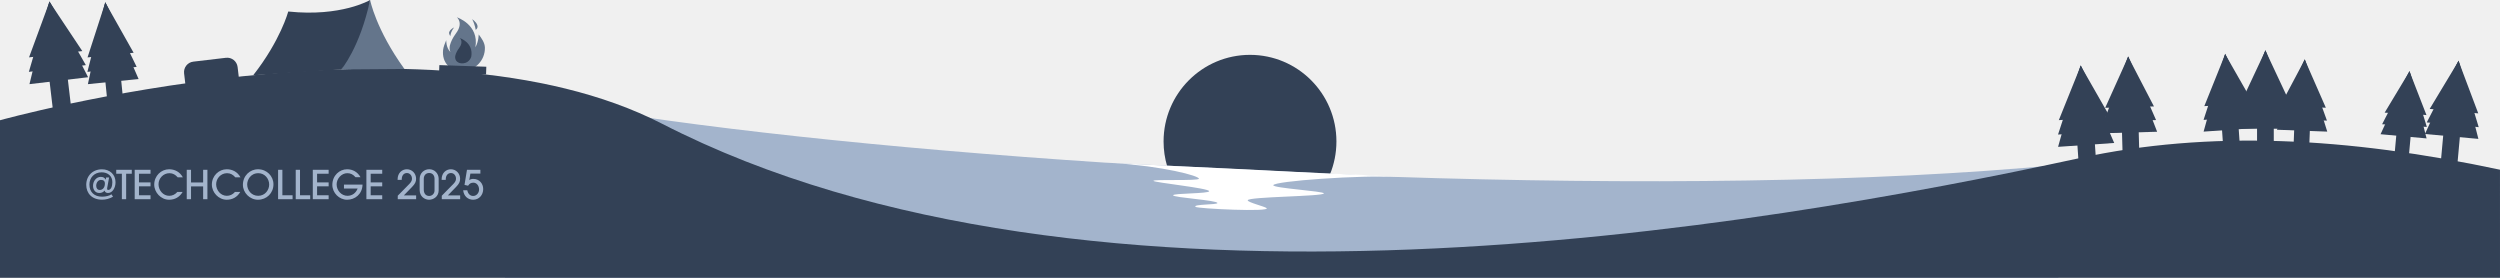
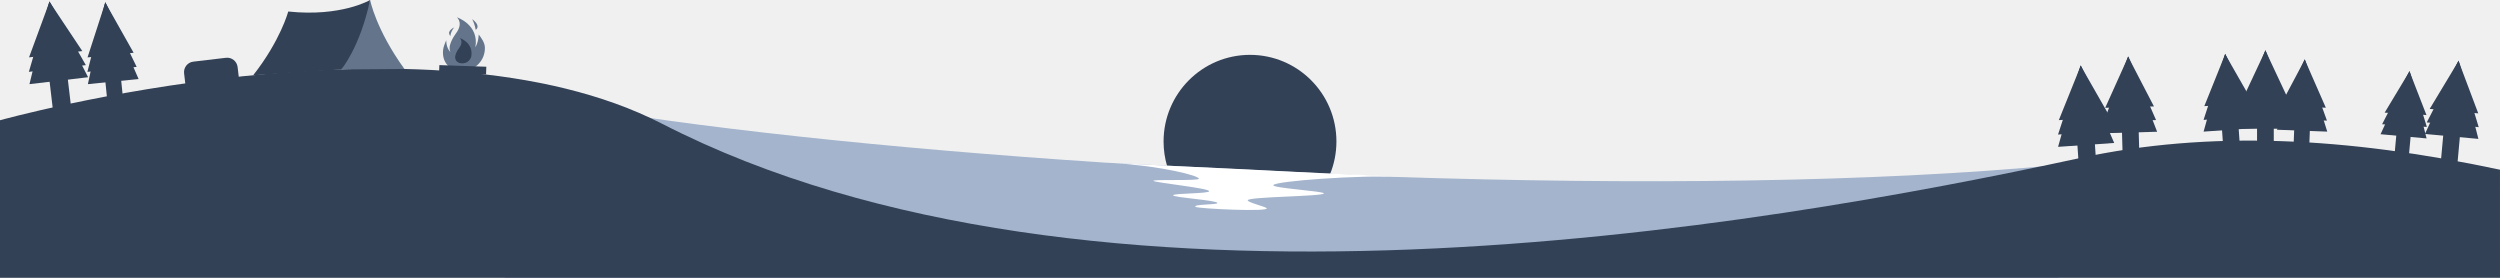
<svg xmlns="http://www.w3.org/2000/svg" width="1512" height="168" viewBox="0 0 1512 168" fill="none">
  <g clip-path="url(#clip0_123_33940)">
    <g clip-path="url(#clip1_123_33940)">
      <path d="M808.271 85.56C808.271 92.628 806.868 99.377 804.332 105.523L705.899 100.523C704.483 95.784 703.729 90.772 703.729 85.56C703.729 56.626 727.128 33.177 756 33.177C784.872 33.177 808.271 56.626 808.271 85.56Z" fill="#334156" />
      <path d="M804.332 105.523C804.332 105.523 804.32 105.547 804.32 105.558C771.203 104.235 738.285 102.604 705.946 100.701C705.934 100.642 705.911 100.583 705.899 100.523L804.332 105.523Z" fill="#334156" />
      <path d="M842.509 106.953C987.341 111.752 1132.69 110.499 1244.92 99.708V168H305.384C305.384 145.236 317.602 58.766 338.525 62.584C415.847 76.696 535.498 89.638 668.146 98.349L842.509 106.953Z" fill="#A3B4CC" />
      <path d="M1512 168H0V72.724C0 72.724 257.064 1.17 400.362 74.804C659.595 208.02 1064.12 137.518 1257.84 95.606C1336.06 78.681 1419.23 82.865 1511.99 102.639" fill="#334156" />
      <path d="M206.408 41.994C206.408 41.994 215.466 24.785 223.84 0C223.84 0 227.319 17.835 244.597 41.71L206.408 42.006V41.994Z" fill="#64758B" />
      <path d="M223.84 0C223.84 0 206.408 10.342 174.34 6.962C174.34 6.962 169.634 24.513 153.158 45.469L206.408 42.006C206.408 42.006 217.636 28.957 223.84 0.012V0Z" fill="#334156" />
      <path d="M289.509 20.802C289.509 20.802 289.568 25.01 287.504 28.615C289.934 14.845 276.323 10.472 276.323 10.472C276.323 10.472 280.51 13.829 275.769 20.188C273.634 23.048 272.608 25.518 272.125 27.374C271.771 28.745 271.877 30.175 272.396 31.463C269.636 28.686 269.896 24.265 269.896 24.265C269.058 26.097 268.138 28.639 267.973 30.222C267.195 37.834 272.148 43.117 279.767 42.952C287.398 42.774 293.436 36.439 293.271 28.792C293.201 25.79 291.196 23.06 289.521 20.838L289.509 20.802Z" fill="#64758B" />
      <path d="M274.649 16.606C274.649 16.606 272.408 17.505 271.688 19.384C271.299 20.389 272.361 21.913 272.361 21.913C272.361 21.913 272.396 19.455 274.637 16.606H274.649Z" fill="#64758B" />
      <path d="M288.672 15.165C288.023 13.214 285.57 11.607 285.57 11.607C287.386 15.07 287.681 18.072 287.681 18.072C287.681 18.072 289.332 17.115 288.672 15.165Z" fill="#64758B" />
      <path d="M294.127 40.356L265.721 39.372L265.56 44.037L293.966 45.022L294.127 40.356Z" fill="#334156" />
      <path d="M1258.42 39.773L1244.73 88.811L1278.67 86.471L1258.42 39.773Z" fill="#334156" />
      <path d="M1266.96 86.656L1256.39 87.383L1257.56 104.505L1268.13 103.777L1266.96 86.656Z" fill="#334156" />
      <path d="M1258.39 39.453L1244.7 81.376L1277.69 79.107L1258.39 39.453Z" fill="#334156" />
      <path d="M1258.42 39.773L1245.18 72.654L1276.01 70.538L1258.42 39.773Z" fill="#334156" />
      <path d="M1287.12 34.347L1272.18 80.584L1304.63 79.686L1287.12 34.347Z" fill="#334156" />
      <path d="M1293.46 78.618L1283.35 78.901L1283.81 95.276L1293.91 94.993L1293.46 78.618Z" fill="#334156" />
      <path d="M1287.11 34.04L1272.44 73.504L1303.98 72.618L1287.11 34.04Z" fill="#334156" />
      <path d="M1287.12 34.347L1273.23 65.195L1302.71 64.368L1287.12 34.347Z" fill="#334156" />
      <path d="M1345.79 32.787L1332.73 79.603L1365.12 77.369L1345.79 32.787Z" fill="#334156" />
      <path d="M1353.94 77.608L1343.86 78.302L1344.98 94.645L1355.06 93.951L1353.94 77.608Z" fill="#334156" />
      <path d="M1345.77 32.491L1332.71 72.511L1364.18 70.349L1345.77 32.491Z" fill="#334156" />
      <path d="M1345.79 32.787L1333.17 64.191L1362.59 62.158L1345.79 32.787Z" fill="#334156" />
      <path d="M1370.12 30.564L1353.89 77.854H1386.36L1370.12 30.564Z" fill="#334156" />
      <path d="M1375.18 76.826H1365.07V93.739H1375.18V76.826Z" fill="#334156" />
      <path d="M1370.12 30.257L1354.35 70.549H1385.9L1370.12 30.257Z" fill="#334156" />
      <path d="M1370.12 30.564L1355.38 62.004H1384.87L1370.12 30.564Z" fill="#334156" />
      <path d="M1393.91 36.073L1377.08 78.469L1407.52 79.603L1393.91 36.073Z" fill="#334156" />
      <path d="M1397.02 78.283L1387.54 77.926L1386.97 93.292L1396.44 93.649L1397.02 78.283Z" fill="#334156" />
      <path d="M1393.92 35.789L1377.75 71.838L1407.34 72.949L1393.92 35.789Z" fill="#334156" />
      <path d="M1393.91 36.073L1379 64.12L1406.67 65.148L1393.91 36.073Z" fill="#334156" />
      <path d="M1486.93 36.9L1466.6 81.045L1498.93 84L1486.93 36.9Z" fill="#334156" />
      <path d="M1487.79 82.154L1477.72 81.232L1476.24 97.546L1486.3 98.468L1487.79 82.154Z" fill="#334156" />
      <path d="M1486.95 36.605L1467.7 74.036L1499.12 76.908L1486.95 36.605Z" fill="#334156" />
      <path d="M1486.93 36.9L1469.47 65.881L1498.85 68.576L1486.93 36.9Z" fill="#334156" />
      <path d="M1457.26 43.176L1439.76 81.175L1467.6 83.717L1457.26 43.176Z" fill="#334156" />
      <path d="M1457.99 82.106L1449.33 81.313L1448.05 95.355L1456.71 96.147L1457.99 82.106Z" fill="#334156" />
      <path d="M1457.29 42.916L1440.7 75.147L1467.76 76.767L1457.29 42.916Z" fill="#334156" />
      <path d="M1457.26 43.176L1442.24 68.127L1467.52 69.593L1457.26 43.176Z" fill="#334156" />
      <path d="M29.934 1.076L17.821 50.894L53.286 46.71L29.934 1.076Z" fill="#334156" />
      <path d="M40.97 47.517L29.936 48.819L31.943 65.887L42.977 64.584L40.97 47.517Z" fill="#334156" />
      <path d="M29.898 0.756L17.455 43.46L51.918 39.394L29.898 0.756Z" fill="#334156" />
      <path d="M29.933 1.076L17.561 34.702L49.783 30.896L29.933 1.076Z" fill="#334156" />
      <path d="M63.688 1.537L53.156 50.894L83.82 47.797L63.688 1.537Z" fill="#334156" />
      <path d="M73.256 48.276L63.715 49.238L65.433 66.337L74.974 65.374L73.256 48.276Z" fill="#334156" />
      <path d="M63.653 1.217L52.849 43.46L82.653 40.458L63.653 1.217Z" fill="#334156" />
      <path d="M63.688 1.537L52.943 34.725L80.813 31.912L63.688 1.537Z" fill="#334156" />
      <path d="M116.909 37.281L136.646 34.951C140.136 34.539 143.293 37.046 143.703 40.532L144.48 47.141L112.117 50.962L111.34 44.354C110.928 40.856 113.43 37.692 116.909 37.281Z" fill="#334156" />
      <path d="M285.016 34.311C286.537 25.707 278.033 22.977 278.033 22.977C278.033 22.977 280.652 25.08 277.68 29.04C276.347 30.825 275.698 32.373 275.403 33.531C275.179 34.382 275.25 35.281 275.569 36.084C275.569 36.084 276.441 38.649 280.227 38.294C284.013 37.94 285.004 34.323 285.004 34.323L285.016 34.311Z" fill="#334156" />
      <path d="M766.001 125.852C764.787 124.836 754.655 122.425 754.62 121.148C754.561 118.902 800.876 118.855 800.664 116.94C800.511 115.605 769.929 113.796 770.094 112.024C770.318 109.565 822.46 105.724 845.753 107.048C847.369 107.142 833.452 106.067 804.556 104.967C796.064 104.648 775.024 103.478 752.014 102.355C734.712 101.504 715.039 100.653 705.816 100.192C691.84 99.495 671.837 98.502 673.217 98.585C703.387 100.511 725.229 106.303 725.111 108.099C725.017 109.506 697.619 108.348 697.572 109.364C697.525 110.369 731.327 113.761 731.303 115.64C731.28 117.177 709.543 116.822 709.496 118.099C709.449 119.529 736.339 121.077 736.292 122.803C736.268 123.902 721.373 123.441 723.012 125.084C724.168 126.242 769.009 128.322 766.013 125.828L766.001 125.852Z" fill="white" />
    </g>
-     <path d="M67.422 117.512L68.358 118.976C66.246 120.152 64.086 120.776 61.71 120.776C55.71 120.776 52.158 116.984 52.158 111.776C52.158 106.328 56.094 102.392 61.638 102.392C66.414 102.392 69.87 105.512 69.87 110.264C69.87 113.552 68.046 116.72 65.31 116.72C64.254 116.72 63.438 116.168 63.246 115.28H63.198C62.43 116.336 61.254 116.72 60.006 116.72C57.726 116.72 56.262 114.8 56.262 112.4C56.262 109.568 58.206 106.976 60.942 106.976C62.286 106.976 63.246 107.408 63.918 108.632H63.966L64.206 107.312H65.982L64.974 112.856C64.902 113.288 64.782 113.72 64.782 114.248C64.782 114.608 65.022 114.896 65.382 114.896C67.134 114.896 67.95 112.76 67.95 110.144C67.95 106.52 65.262 104.216 61.446 104.216C57.15 104.216 54.078 107.36 54.078 111.608C54.078 116.168 57.03 118.952 61.71 118.952C63.822 118.952 66.102 118.472 67.422 117.512ZM60.294 114.896C62.238 114.896 63.438 113.288 63.438 111.008C63.438 109.472 62.55 108.8 61.038 108.8C59.358 108.8 58.182 110.504 58.182 112.352C58.182 113.816 58.974 114.896 60.294 114.896ZM76.296 120.464H73.704V105.08H70.296V102.704H79.704V105.08H76.296V120.464ZM91.038 120.464H81.462V102.704H91.038V105.08H84.054V110.312H91.038V112.688H84.054V118.088H91.038V120.464ZM107.274 116.072H110.466C108.666 119.168 105.81 120.8 102.258 120.8C97.338 120.8 93.282 116.384 93.282 111.656C93.282 106.304 97.506 102.368 102.282 102.368C105.642 102.368 108.786 103.904 110.586 107.24H107.466C106.122 105.68 104.562 104.744 102.474 104.744C98.754 104.744 95.874 107.888 95.874 111.416C95.874 115.136 98.682 118.424 102.33 118.424C104.178 118.424 105.834 117.704 107.274 116.072ZM125.448 120.464H122.856V112.736H115.536V120.464H112.944V102.704H115.536V110.36H122.856V102.704H125.448V120.464ZM142.126 116.072H145.318C143.518 119.168 140.662 120.8 137.11 120.8C132.19 120.8 128.134 116.384 128.134 111.656C128.134 106.304 132.358 102.368 137.134 102.368C140.494 102.368 143.638 103.904 145.438 107.24H142.318C140.974 105.68 139.414 104.744 137.326 104.744C133.606 104.744 130.726 107.888 130.726 111.416C130.726 115.136 133.534 118.424 137.182 118.424C139.03 118.424 140.686 117.704 142.126 116.072ZM156.147 118.424C160.347 118.424 162.795 114.872 162.795 111.632C162.795 107.96 160.011 104.744 156.267 104.744C151.467 104.744 149.499 108.872 149.499 111.512C149.499 115.088 152.091 118.424 156.147 118.424ZM165.387 111.464C165.387 116.84 161.235 120.8 156.003 120.8C151.083 120.8 146.907 116.576 146.907 111.776C146.907 106.328 151.083 102.368 156.075 102.368C161.355 102.368 165.387 106.52 165.387 111.464ZM176.948 120.464H168.188V102.704H170.78V118.088H176.948V120.464ZM187.612 120.464H178.852V102.704H181.444V118.088H187.612V120.464ZM198.756 120.464H189.18V102.704H198.756V105.08H191.772V110.312H198.756V112.688H191.772V118.088H198.756V120.464ZM216.313 114.008H208.033V111.632H219.265C219.097 117.536 214.633 120.8 209.905 120.8C205.105 120.8 201.001 116.624 201.001 111.824C201.001 106.064 205.417 102.368 209.905 102.368C213.313 102.368 216.241 103.976 218.041 107.168H215.017C213.505 105.44 211.993 104.744 210.025 104.744C206.569 104.744 203.593 108.008 203.593 111.512C203.593 115.256 206.545 118.424 210.121 118.424C212.929 118.424 215.185 116.864 216.313 114.008ZM231.17 120.464H221.594V102.704H231.17V105.08H224.186V110.312H231.17V112.688H224.186V118.088H231.17V120.464ZM251.677 120.464H240.565V118.376L247.669 111.152C249.109 109.688 249.157 108.632 249.157 108.032C249.157 106.208 247.909 104.648 246.109 104.648C244.213 104.648 242.965 106.16 242.965 108.464V108.8H240.469V108.488C240.469 104.48 243.277 102.368 246.061 102.368C249.229 102.368 251.653 104.936 251.653 108.104C251.653 109.856 251.125 111.104 249.157 113.12L244.237 118.184H251.677V120.464ZM265.302 108.104V115.112C265.302 119 262.062 120.8 259.518 120.8C256.854 120.8 253.806 118.856 253.806 114.872V108.272C253.806 104.504 256.662 102.344 259.614 102.344C262.854 102.344 265.302 104.96 265.302 108.104ZM262.806 115.232V108.104C262.806 106.328 261.798 104.624 259.566 104.624C257.478 104.624 256.302 106.208 256.302 108.104V114.752C256.302 116.792 257.382 118.52 259.566 118.52C261.15 118.52 262.806 117.272 262.806 115.232ZM278.302 120.464H267.19V118.376L274.294 111.152C275.734 109.688 275.782 108.632 275.782 108.032C275.782 106.208 274.534 104.648 272.734 104.648C270.838 104.648 269.59 106.16 269.59 108.464V108.8H267.094V108.488C267.094 104.48 269.902 102.368 272.686 102.368C275.854 102.368 278.278 104.936 278.278 108.104C278.278 109.856 277.75 111.104 275.782 113.12L270.862 118.184H278.302V120.464ZM290.535 104.984H284.487L283.815 108.92C284.583 108.368 285.351 108.2 286.287 108.2C289.791 108.2 292.239 110.96 292.239 114.32C292.239 117.92 289.767 120.8 286.167 120.8C282.927 120.8 280.527 118.592 280.119 115.088H282.615C283.095 117.368 284.439 118.52 286.191 118.52C288.135 118.52 289.743 116.72 289.743 114.632C289.743 112.424 288.375 110.48 286.287 110.48C284.847 110.48 283.839 111.104 283.095 112.328L280.935 111.824L282.423 102.704H290.535V104.984Z" fill="#A3B4CC" />
  </g>
  <defs>
    <clipPath id="clip0_123_33940">
      <rect width="1512" height="168" fill="white" />
    </clipPath>
    <clipPath id="clip1_123_33940">
      <rect width="1512" height="168" fill="white" />
    </clipPath>
  </defs>
</svg>
